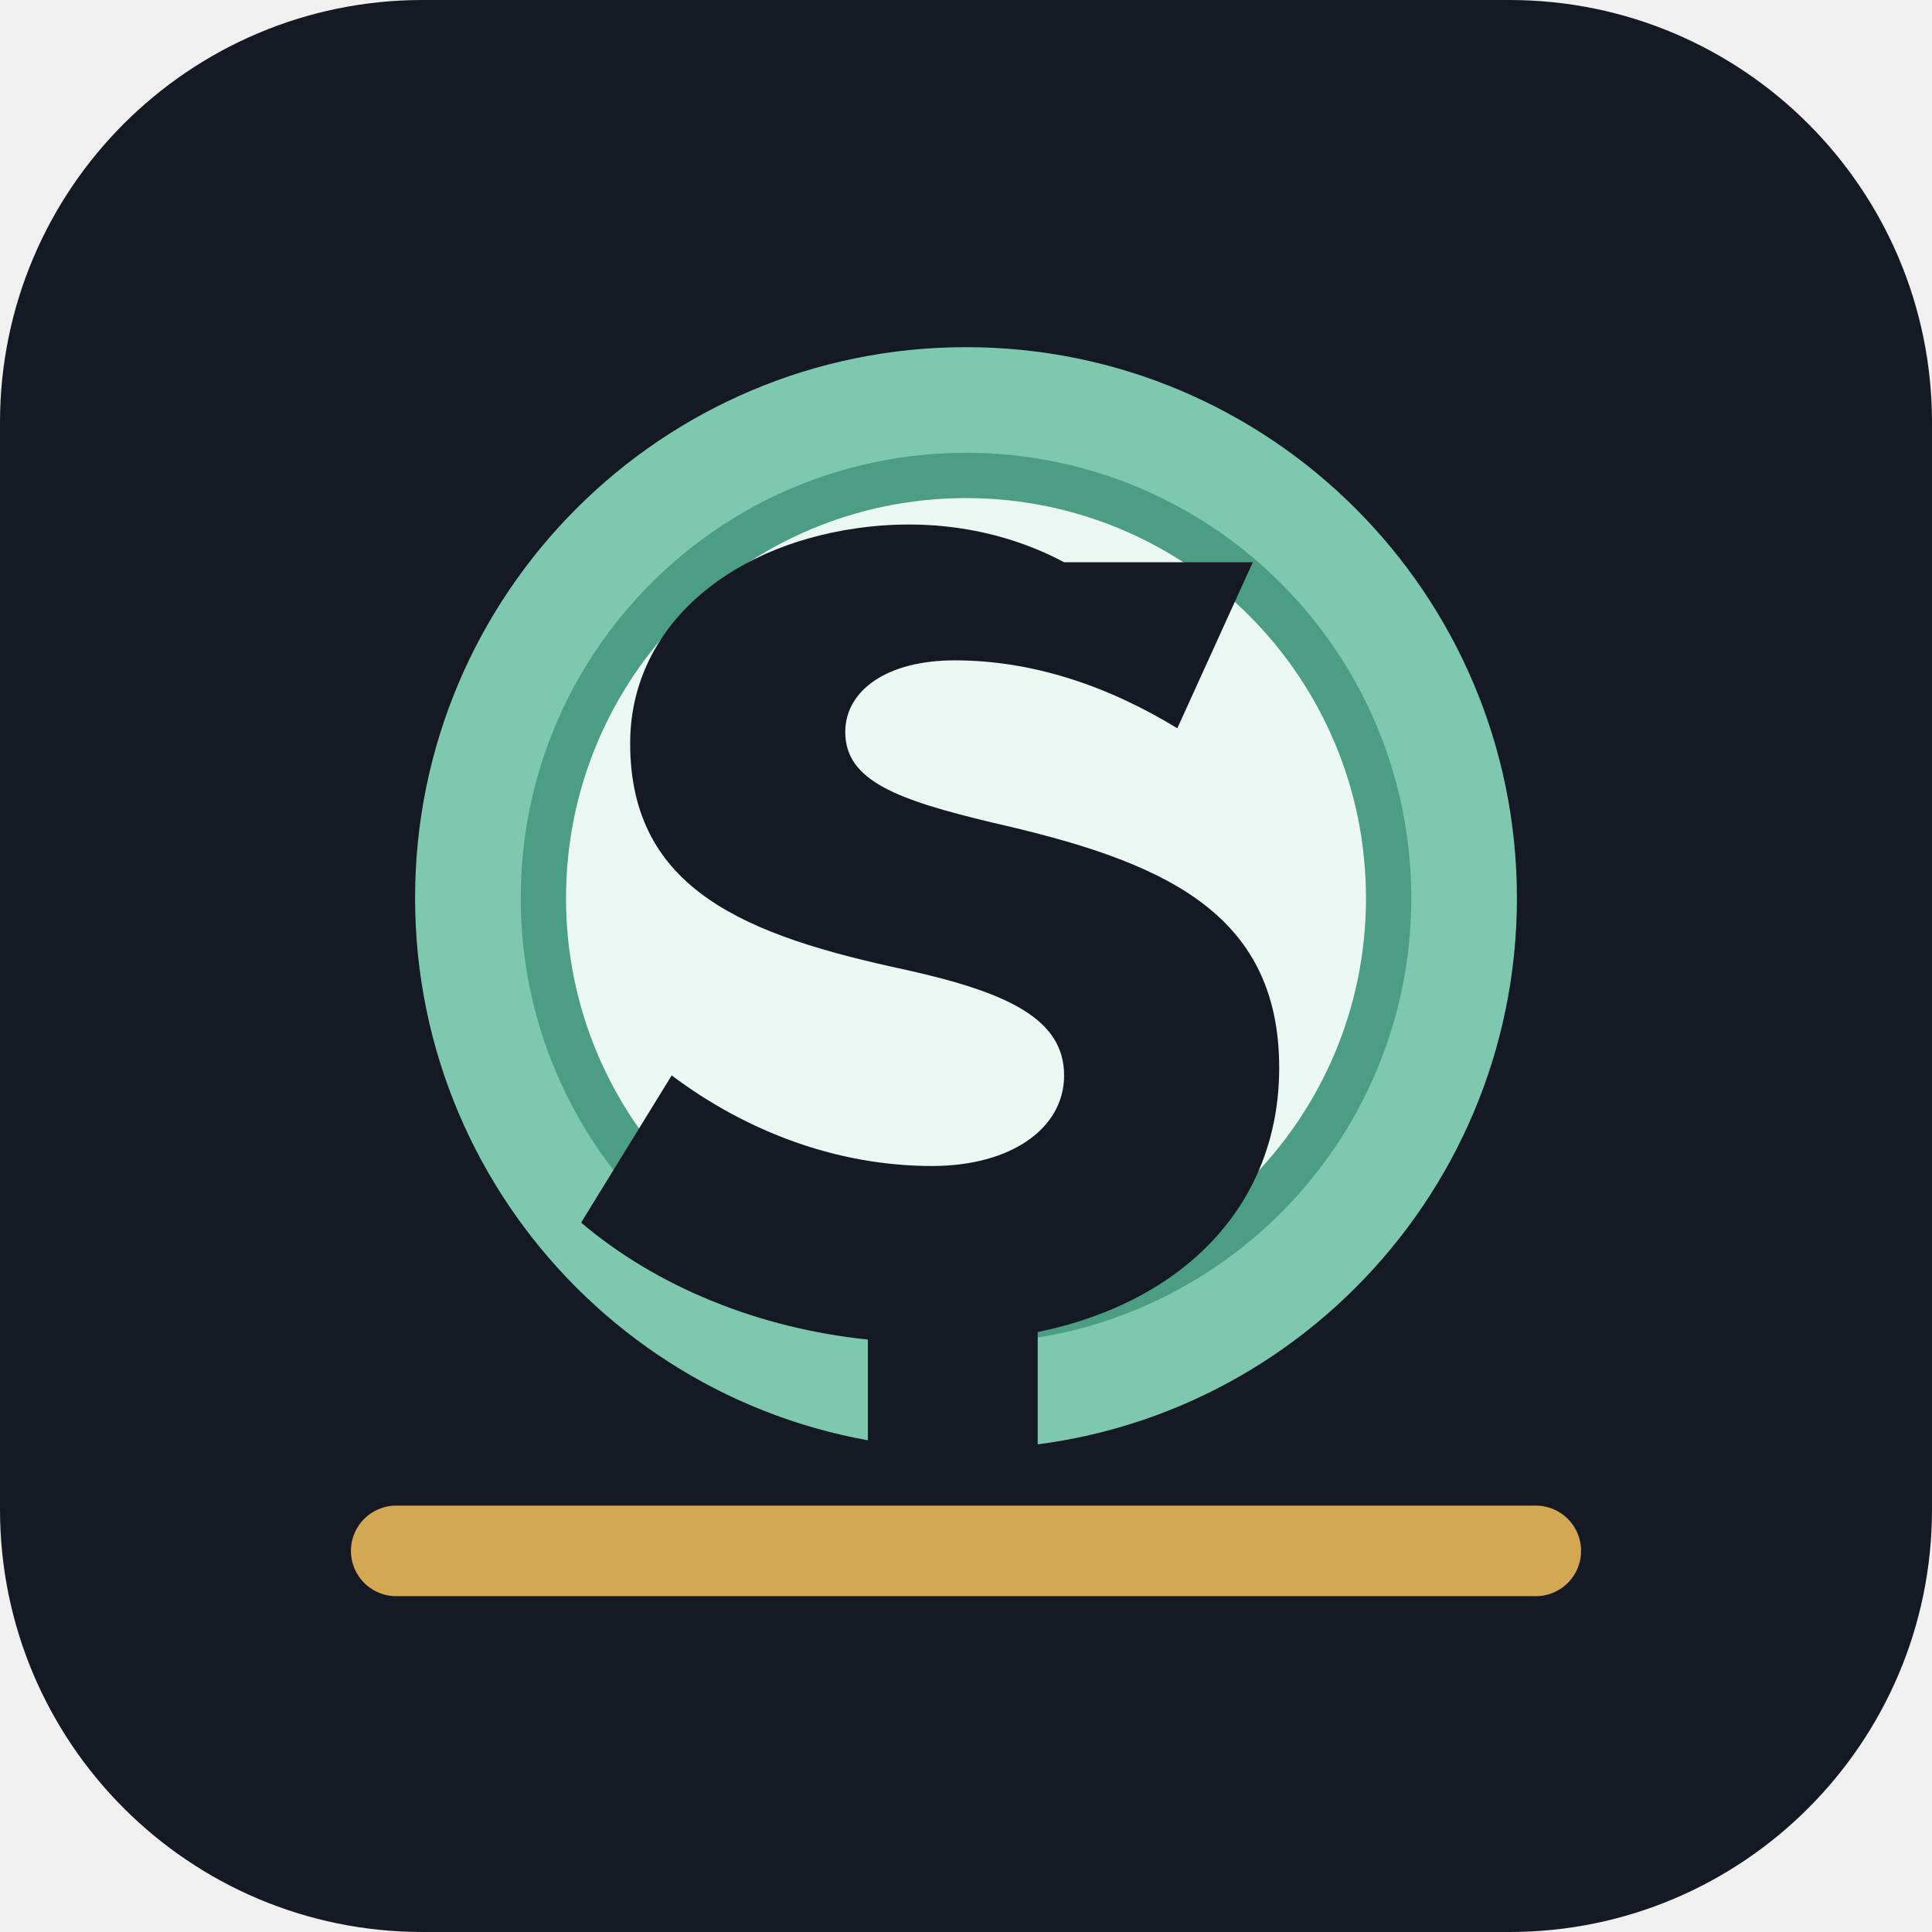
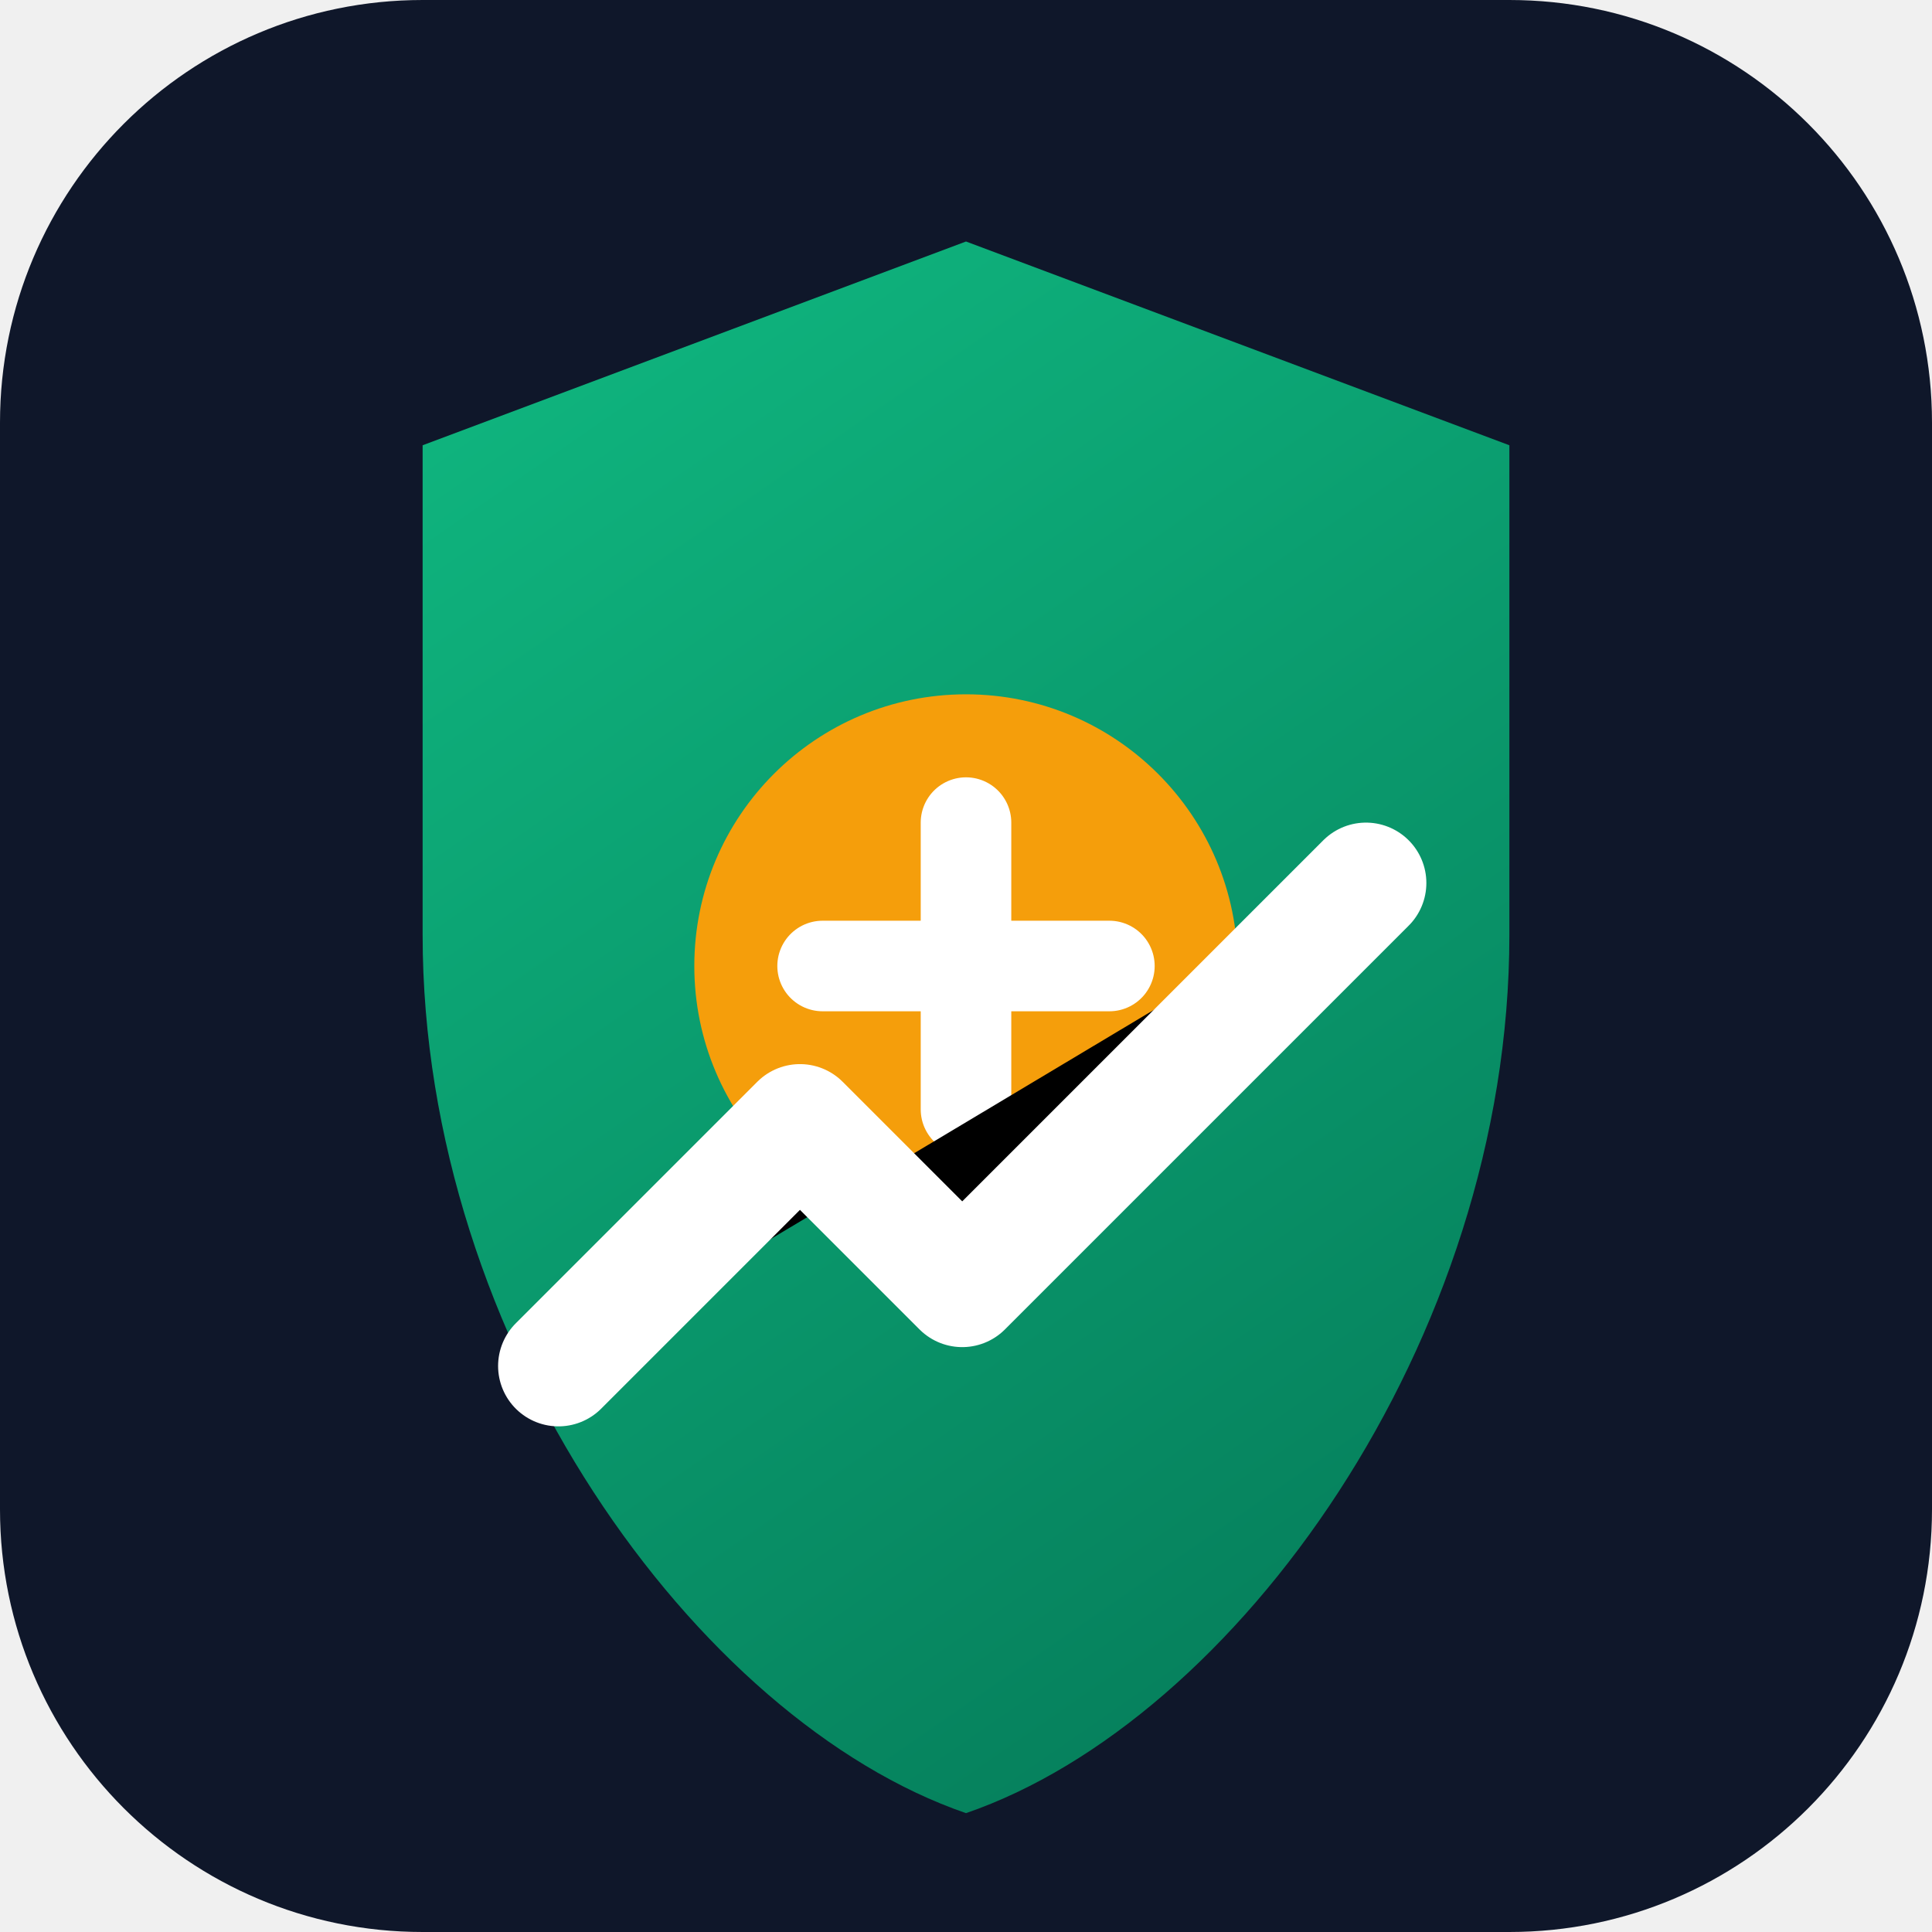
- <svg xmlns="http://www.w3.org/2000/svg" viewBox="0 0 512 512" role="img" aria-label="Tadbir">
-   <rect width="512" height="512" rx="112" fill="#151923" />
-   <circle cx="256" cy="238" r="146" fill="#7EC8B0" />
-   <circle cx="256" cy="238" r="112" fill="#EAF7F3" stroke="#4B9D83" stroke-width="12" />
-   <path d="M282 149c-15-8-34-12-55-9-35 5-60 27-60 57 0 39 31 51 73 60 27 6 42 13 42 28 0 14-14 24-35 24-25 0-49-9-69-24l-24 39c20 17 47 28 76 31v35h45v-37c39-8 64-34 64-70 0-42-32-55-76-65-25-6-39-11-39-24 0-11 11-19 29-19 21 0 41 7 59 18l20-44z" fill="#151923" />
-   <path d="M105 411h302" stroke="#D4A853" stroke-width="24" stroke-linecap="round" />
+ <svg xmlns="http://www.w3.org/2000/svg" viewBox="0 0 512 512" role="img" aria-label="Tadbir Pro">
+   <rect width="512" height="512" rx="112" fill="#0F172A" />
+   <path d="M256 64L112 118v129.8c0 107.7 72.7 208.2 144 232.7 71.3-24.5 144-125 144-232.7V118L256 64z" fill="url(#shield_main)" />
+   <circle cx="256" cy="256" r="72" fill="#F59E0B" />
+   <path d="M256 218v76M218 256h76" stroke="#FFFFFF" stroke-width="24" stroke-linecap="round" />
+   <path d="M148 362l64-64 43 43 107-107" stroke="#FFFFFF" stroke-width="32" stroke-linecap="round" stroke-linejoin="round" />
+   <defs>
+     <linearGradient id="shield_main" x1="112" y1="64" x2="400" y2="480" gradientUnits="userSpaceOnUse">
+       <stop stop-color="#10B981" />
+       <stop offset="1" stop-color="#047857" />
+     </linearGradient>
+   </defs>
</svg>
